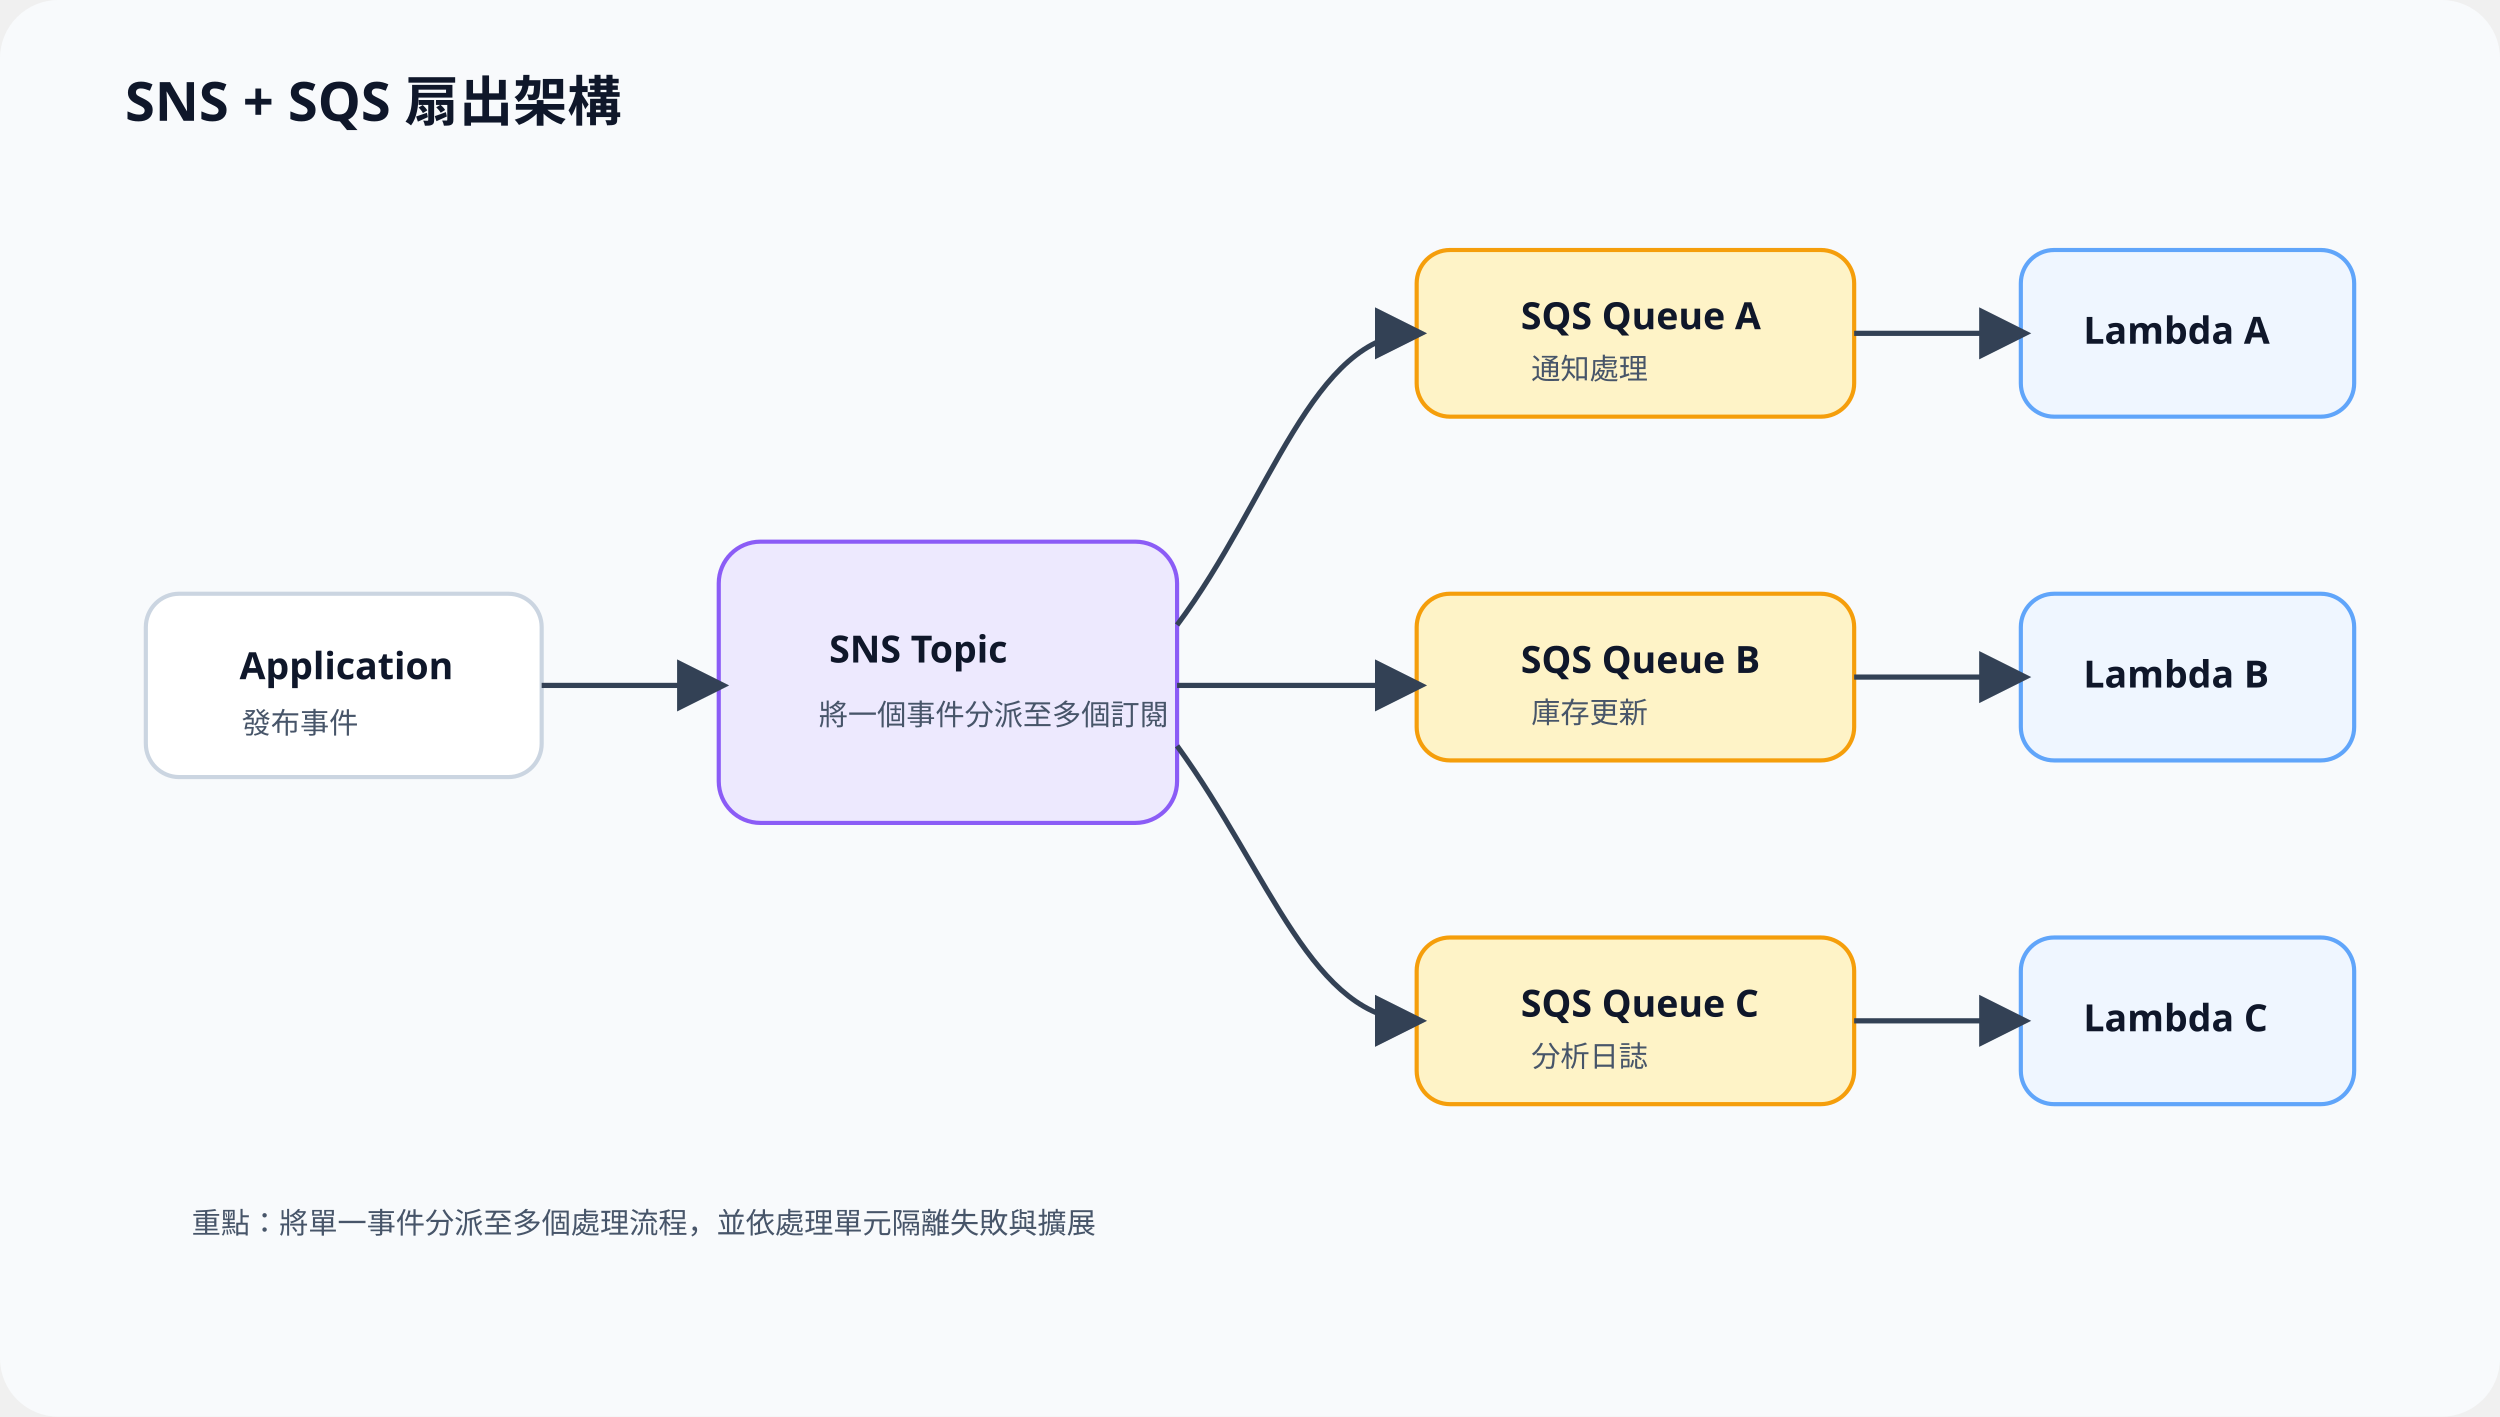
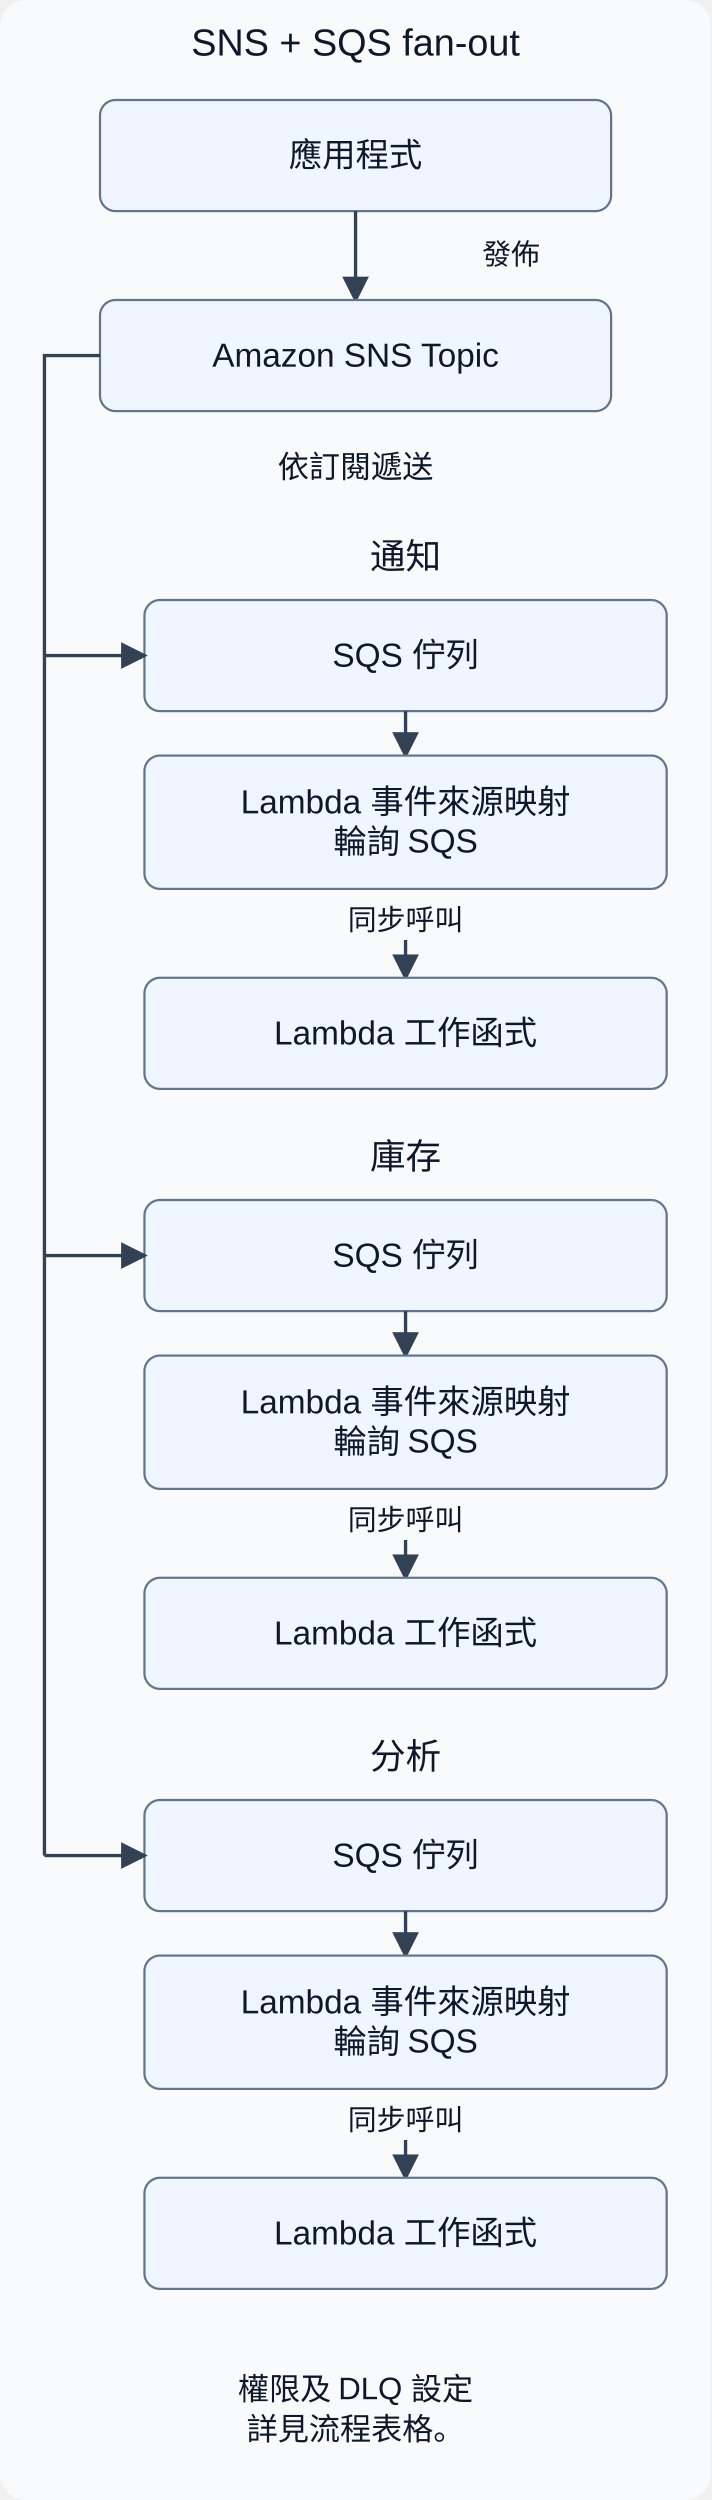
- <svg xmlns="http://www.w3.org/2000/svg" width="1200" height="680" viewBox="0 0 1200 680" role="img" aria-labelledby="title desc">
+ <svg xmlns="http://www.w3.org/2000/svg" width="640" height="2250" viewBox="0 0 640 2250" role="img" aria-labelledby="title desc" xml:lang="zh">
  <defs>
-     <marker id="arrow" markerWidth="10" markerHeight="10" refX="8" refY="5" orient="auto">
-       <path d="M0,0 L10,5 L0,10 Z" fill="#334155" />
+     <marker id="arrow" markerWidth="8" markerHeight="8" refX="7" refY="4" orient="auto">
+       <path d="M0 0 L8 4 L0 8 Z" fill="#334155" />
    </marker>
-     <style>
-       .bg{fill:#f8fafc}
-       .box{fill:#ffffff;stroke:#cbd5e1;stroke-width:2}
-       .topic{fill:#ede9fe;stroke:#8b5cf6;stroke-width:2}
-       .queue{fill:#fef3c7;stroke:#f59e0b;stroke-width:2}
-       .lambda{fill:#eff6ff;stroke:#60a5fa;stroke-width:2}
-       .title{font:700 26px sans-serif;fill:#0f172a}
-       .label{font:700 18px sans-serif;fill:#0f172a}
-       .small{font:500 14px sans-serif;fill:#475569}
-       .line{stroke:#334155;stroke-width:2.5;fill:none;marker-end:url(#arrow)}
-     </style>
  </defs>
-   <rect class="bg" width="1200" height="680" rx="28" />
-   <text class="title" x="60" y="58">SNS + SQS 扇出架構</text>
-   <rect class="box" x="70" y="285" width="190" height="88" rx="16" />
-   <text class="label" x="115" y="326">Application</text>
-   <text class="small" x="116" y="352">發布事件</text>
-   <rect class="topic" x="345" y="260" width="220" height="135" rx="20" />
-   <text class="label" x="398" y="318">SNS Topic</text>
-   <text class="small" x="393" y="348">將一個事件分派至多個訂閱</text>
-   <rect class="queue" x="680" y="120" width="210" height="80" rx="16" />
-   <text class="label" x="730" y="158">SQS Queue A</text>
-   <text class="small" x="735" y="182">通知處理</text>
-   <rect class="queue" x="680" y="285" width="210" height="80" rx="16" />
-   <text class="label" x="730" y="323">SQS Queue B</text>
-   <text class="small" x="735" y="347">庫存更新</text>
-   <rect class="queue" x="680" y="450" width="210" height="80" rx="16" />
-   <text class="label" x="730" y="488">SQS Queue C</text>
-   <text class="small" x="735" y="512">分析日誌</text>
-   <rect class="lambda" x="970" y="120" width="160" height="80" rx="16" />
-   <text class="label" x="1000" y="165">Lambda A</text>
-   <rect class="lambda" x="970" y="285" width="160" height="80" rx="16" />
-   <text class="label" x="1000" y="330">Lambda B</text>
-   <rect class="lambda" x="970" y="450" width="160" height="80" rx="16" />
-   <text class="label" x="1000" y="495">Lambda C</text>
-   <path class="line" d="M260 329 H345" />
-   <path class="line" d="M565 300 C610 240 630 160 680 160" />
-   <path class="line" d="M565 329 H680" />
-   <path class="line" d="M565 358 C610 420 630 490 680 490" />
-   <path class="line" d="M890 160 H970" />
-   <path class="line" d="M890 325 H970" />
-   <path class="line" d="M890 490 H970" />
-   <text class="small" x="92" y="592">重點：將單一事件分派至多個處理流程，並依處理單元隔離失敗與擴展</text>
+   <rect width="640" height="2250" rx="24" fill="#f8fafc" />
+   <g font-family="Arial, Noto Sans CJK TC, Noto Sans CJK JP, sans-serif" fill="#0f172a">
+     <text x="320" y="50" text-anchor="middle" font-size="34">SNS + SQS fan-out</text>
+     <g id="app">
+       <rect x="90" y="90" width="460" height="100" rx="14" fill="#eff6ff" stroke="#64748b" stroke-width="2" />
+       <text x="320.0" y="150.0" text-anchor="middle" font-size="30">應用程式</text>
+     </g>
+     <path d="M320 190 V270" fill="none" stroke="#334155" stroke-width="3" marker-end="url(#arrow)" />
+     <text x="460" y="238" text-anchor="middle" font-size="26">發佈</text>
+     <g id="topic">
+       <rect x="90" y="270" width="460" height="100" rx="14" fill="#eff6ff" stroke="#64748b" stroke-width="2" />
+       <text x="320.0" y="330.0" text-anchor="middle" font-size="30">Amazon SNS Topic</text>
+     </g>
+     <text x="320" y="430" text-anchor="middle" font-size="28">依訂閱遞送</text>
+     <path d="M90 320 H40 V1670" fill="none" stroke="#334155" stroke-width="3" />
+     <text x="365" y="512" text-anchor="middle" font-size="32">通知</text>
+     <g id="queue-0">
+       <rect x="130" y="540" width="470" height="100" rx="14" fill="#eff6ff" stroke="#64748b" stroke-width="2" />
+       <text x="365.0" y="600.0" text-anchor="middle" font-size="30">SQS 佇列</text>
+     </g>
+     <path d="M40 590 H130" fill="none" stroke="#334155" stroke-width="3" marker-end="url(#arrow)" />
+     <path d="M365 640 V680" fill="none" stroke="#334155" stroke-width="3" marker-end="url(#arrow)" />
+     <g id="mapping-0">
+       <rect x="130" y="680" width="470" height="120" rx="14" fill="#eff6ff" stroke="#64748b" stroke-width="2" />
+       <text x="365.0" y="732.0" text-anchor="middle" font-size="30">Lambda 事件來源映射</text>
+       <text x="365.0" y="768.0" text-anchor="middle" font-size="30">輪詢 SQS</text>
+     </g>
+     <text x="365" y="837" text-anchor="middle" font-size="26">同步呼叫</text>
+     <path d="M365 846 V880" fill="none" stroke="#334155" stroke-width="3" marker-end="url(#arrow)" />
+     <g id="worker-0">
+       <rect x="130" y="880" width="470" height="100" rx="14" fill="#eff6ff" stroke="#64748b" stroke-width="2" />
+       <text x="365.0" y="940.0" text-anchor="middle" font-size="30">Lambda 工作函式</text>
+     </g>
+     <text x="365" y="1052" text-anchor="middle" font-size="32">庫存</text>
+     <g id="queue-1">
+       <rect x="130" y="1080" width="470" height="100" rx="14" fill="#eff6ff" stroke="#64748b" stroke-width="2" />
+       <text x="365.0" y="1140.0" text-anchor="middle" font-size="30">SQS 佇列</text>
+     </g>
+     <path d="M40 1130 H130" fill="none" stroke="#334155" stroke-width="3" marker-end="url(#arrow)" />
+     <path d="M365 1180 V1220" fill="none" stroke="#334155" stroke-width="3" marker-end="url(#arrow)" />
+     <g id="mapping-1">
+       <rect x="130" y="1220" width="470" height="120" rx="14" fill="#eff6ff" stroke="#64748b" stroke-width="2" />
+       <text x="365.0" y="1272.0" text-anchor="middle" font-size="30">Lambda 事件來源映射</text>
+       <text x="365.0" y="1308.0" text-anchor="middle" font-size="30">輪詢 SQS</text>
+     </g>
+     <text x="365" y="1377" text-anchor="middle" font-size="26">同步呼叫</text>
+     <path d="M365 1386 V1420" fill="none" stroke="#334155" stroke-width="3" marker-end="url(#arrow)" />
+     <g id="worker-1">
+       <rect x="130" y="1420" width="470" height="100" rx="14" fill="#eff6ff" stroke="#64748b" stroke-width="2" />
+       <text x="365.0" y="1480.0" text-anchor="middle" font-size="30">Lambda 工作函式</text>
+     </g>
+     <text x="365" y="1592" text-anchor="middle" font-size="32">分析</text>
+     <g id="queue-2">
+       <rect x="130" y="1620" width="470" height="100" rx="14" fill="#eff6ff" stroke="#64748b" stroke-width="2" />
+       <text x="365.0" y="1680.0" text-anchor="middle" font-size="30">SQS 佇列</text>
+     </g>
+     <path d="M40 1670 H130" fill="none" stroke="#334155" stroke-width="3" marker-end="url(#arrow)" />
+     <path d="M365 1720 V1760" fill="none" stroke="#334155" stroke-width="3" marker-end="url(#arrow)" />
+     <g id="mapping-2">
+       <rect x="130" y="1760" width="470" height="120" rx="14" fill="#eff6ff" stroke="#64748b" stroke-width="2" />
+       <text x="365.0" y="1812.0" text-anchor="middle" font-size="30">Lambda 事件來源映射</text>
+       <text x="365.0" y="1848.0" text-anchor="middle" font-size="30">輪詢 SQS</text>
+     </g>
+     <text x="365" y="1917" text-anchor="middle" font-size="26">同步呼叫</text>
+     <path d="M365 1926 V1960" fill="none" stroke="#334155" stroke-width="3" marker-end="url(#arrow)" />
+     <g id="worker-2">
+       <rect x="130" y="1960" width="470" height="100" rx="14" fill="#eff6ff" stroke="#64748b" stroke-width="2" />
+       <text x="365.0" y="2020.0" text-anchor="middle" font-size="30">Lambda 工作函式</text>
+     </g>
+     <text x="320" y="2160" text-anchor="middle" font-size="28">權限及 DLQ 設定</text>
+     <text x="320" y="2196" text-anchor="middle" font-size="28">詳見流程表格。</text>
+   </g>
</svg>
